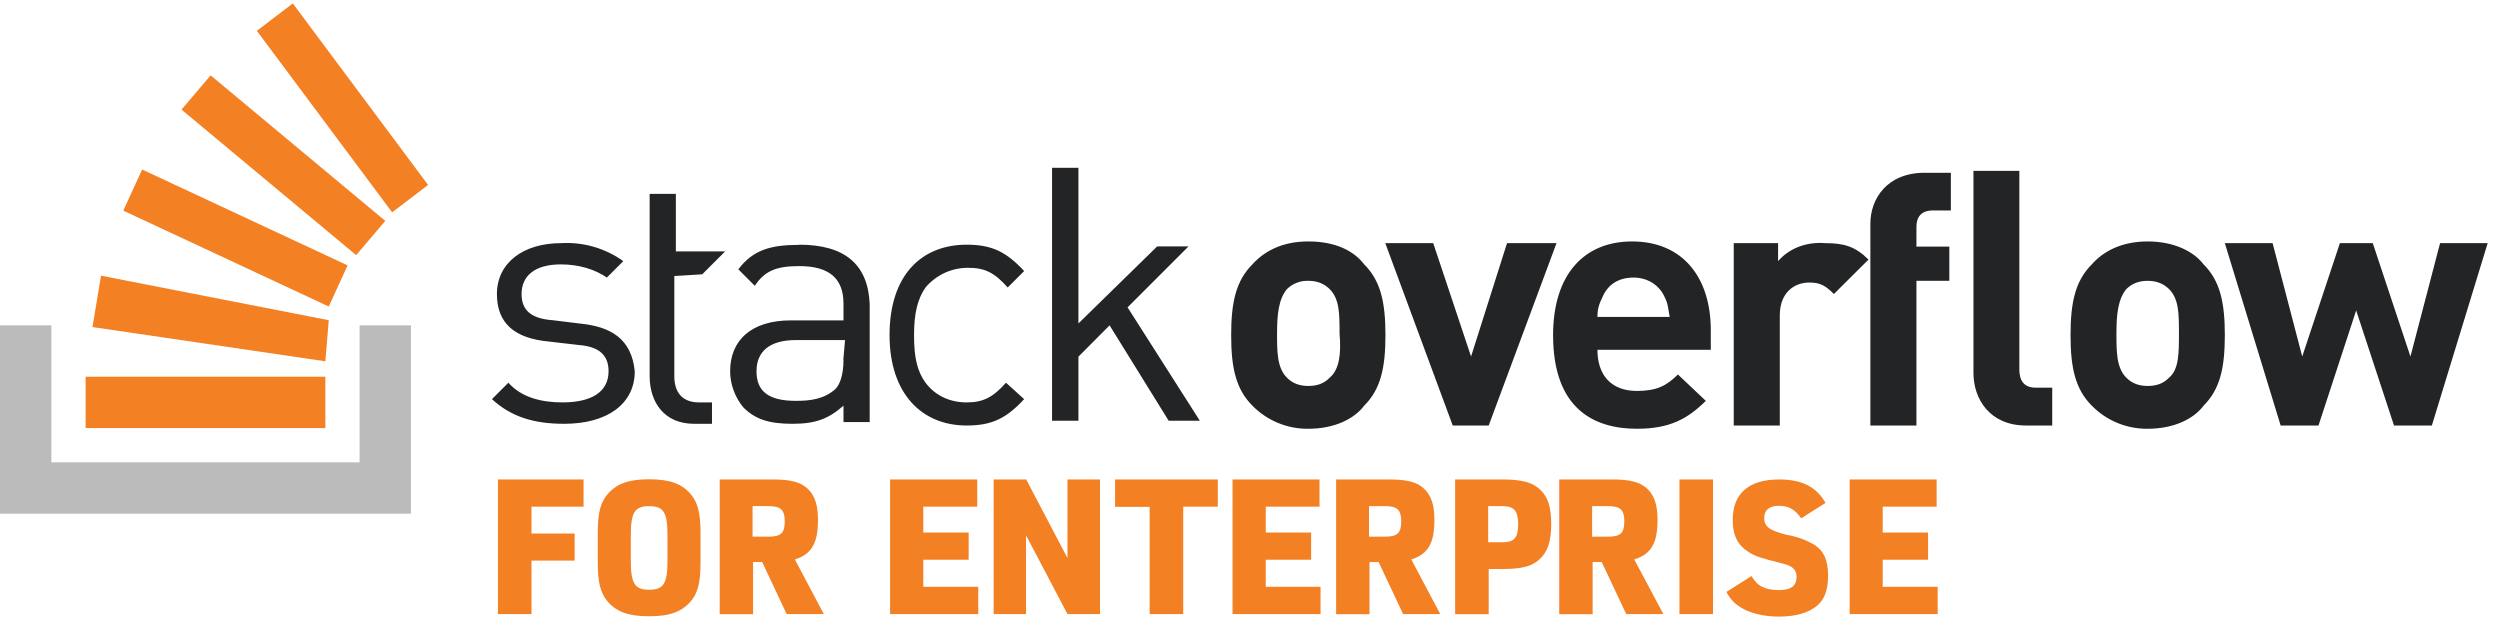
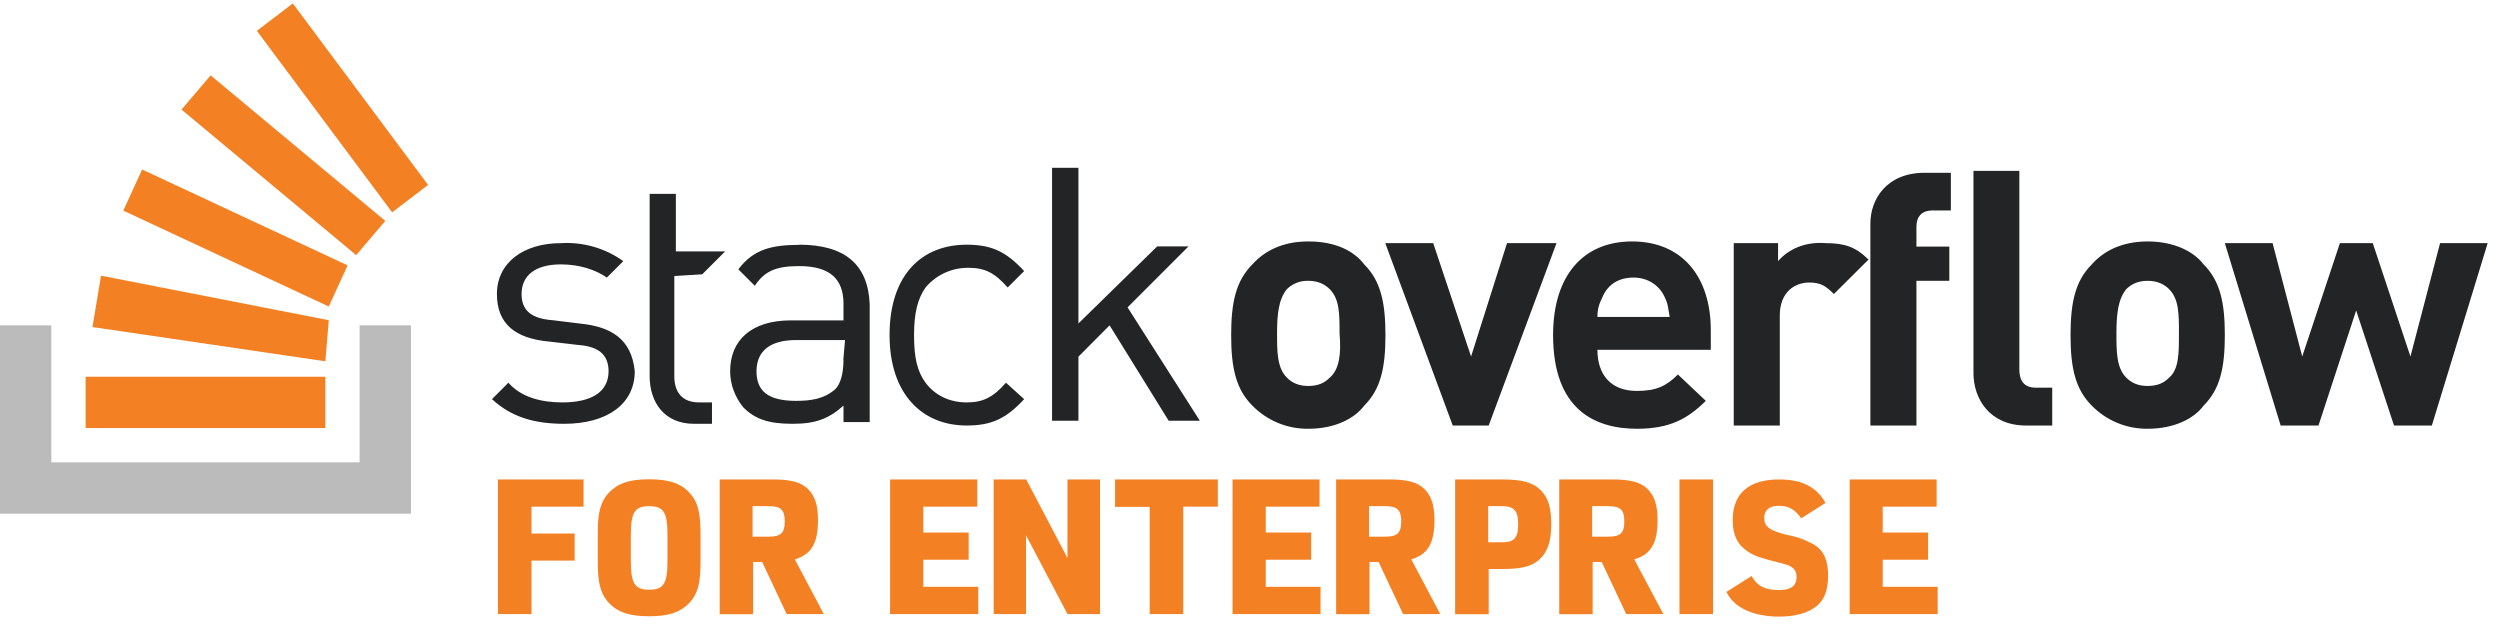
- <svg aria-hidden="true" class="svg-icon iconLogoEnterprise" width="146" height="36" viewBox="0 0 146 36">
-   <g>
-     <path d="M33.9 18.9l-1.62-.2c-1.25-.09-1.82-.57-1.82-1.53 0-1.05.76-1.73 2.3-1.73 1.05 0 2.01.3 2.68.77l.96-.96a5.67 5.67 0 0 0-3.64-1.05c-2.2 0-3.74 1.15-3.74 2.97 0 1.73 1.05 2.6 3.07 2.78l1.72.2c1.15.09 1.73.57 1.73 1.53 0 1.25-1.06 1.82-2.69 1.82-1.24 0-2.4-.29-3.16-1.15l-.96.96c1.15 1.06 2.5 1.44 4.22 1.44 2.5 0 4.12-1.15 4.12-3.07-.19-1.92-1.43-2.6-3.16-2.78zm12.77-4.6c-1.63 0-2.69.28-3.55 1.43l.96.96c.57-.86 1.24-1.15 2.59-1.15 1.82 0 2.59.77 2.59 2.2v.97h-3.07c-2.3 0-3.55 1.15-3.55 2.97 0 .77.29 1.53.77 2.11.67.67 1.44.96 2.87.96 1.35 0 2.11-.29 2.98-1.06v.96h1.53v-6.9c-.1-2.3-1.44-3.46-4.12-3.46zm2.59 6.7c0 .87-.2 1.45-.48 1.73-.67.58-1.44.68-2.3.68-1.63 0-2.3-.58-2.3-1.73s.76-1.82 2.3-1.82h2.87l-.1 1.15zm7.29-5.36c.96 0 1.53.28 2.3 1.15l.96-.96c-1.06-1.15-1.92-1.54-3.36-1.54-2.59 0-4.5 1.73-4.5 5.28 0 3.45 1.91 5.28 4.5 5.28 1.44 0 2.3-.39 3.36-1.54l-1.06-.96c-.76.86-1.34 1.15-2.3 1.15-.96 0-1.82-.38-2.4-1.15-.48-.67-.67-1.44-.67-2.78 0-1.25.2-2.11.67-2.78a3.23 3.23 0 0 1 2.5-1.15zm12.85-1.25h-1.82l-4.6 4.5V9.8h-1.54v14.77h1.54v-3.74L64.8 19l3.45 5.57h1.82l-4.22-6.62 3.55-3.55zm7-.29c-1.53 0-2.58.58-3.26 1.34-.96.96-1.24 2.21-1.24 4.13s.28 3.16 1.24 4.12a4.5 4.5 0 0 0 3.27 1.35c1.53 0 2.68-.58 3.26-1.35.96-.96 1.24-2.2 1.24-4.12s-.28-3.17-1.24-4.13c-.58-.76-1.63-1.34-3.26-1.34zm1.25 7.96c-.29.3-.67.48-1.24.48-.58 0-.96-.19-1.25-.48-.58-.57-.58-1.53-.58-2.59 0-1.15.1-2.01.58-2.59a1.7 1.7 0 0 1 1.25-.48c.57 0 .95.2 1.24.48.58.58.58 1.44.58 2.6.1 1.14 0 2.1-.58 2.58zm10.36-7.86l-2.1 6.62-2.21-6.62h-2.8l3.94 10.65h2.1L90.9 14.2h-2.88zm7.3-.1c-2.79 0-4.61 1.92-4.61 5.47 0 4.32 2.4 5.47 4.9 5.47 1.91 0 2.96-.58 4.02-1.63l-1.63-1.54c-.67.67-1.25.96-2.4.96-1.53 0-2.3-.96-2.3-2.4h6.62v-1.15c0-3.07-1.63-5.18-4.6-5.18zm-2.02 4.41c0-.48.1-.76.29-1.15.28-.67.86-1.15 1.82-1.15.86 0 1.53.48 1.82 1.15.2.39.2.67.29 1.15h-4.22zm10.55-3.26V14.2h-2.59v10.65h2.69v-6.43c0-1.35.86-1.92 1.72-1.92.68 0 .96.2 1.44.67l2.02-2.01c-.77-.77-1.44-.96-2.5-.96-1.24-.1-2.2.38-2.78 1.05zm5.39-2.2v11.8h2.69V16.4h1.92v-2h-1.92v-1.15c0-.58.28-.96.96-.96h1.05v-2.2h-1.53c-2.21 0-3.17 1.53-3.17 2.97zm16.2 1.05c-1.54 0-2.6.58-3.27 1.34-.96.96-1.24 2.21-1.24 4.13s.28 3.16 1.24 4.12a4.5 4.5 0 0 0 3.26 1.35c1.54 0 2.7-.58 3.27-1.35.96-.96 1.24-2.2 1.24-4.12s-.28-3.17-1.24-4.13c-.58-.76-1.73-1.34-3.27-1.34zm1.24 7.96c-.29.3-.67.48-1.25.48-.57 0-.95-.19-1.24-.48-.58-.57-.58-1.53-.58-2.59 0-1.15.1-2.01.58-2.59.29-.28.67-.48 1.24-.48.58 0 .96.2 1.25.48.58.58.58 1.44.58 2.6 0 1.14 0 2.1-.58 2.58zm15.83-7.86l-1.73 6.62-2.2-6.62h-1.92l-2.2 6.62-1.73-6.62h-2.79l3.26 10.65h2.21l2.2-6.72 2.21 6.72h2.21l3.26-10.65h-2.78zm-24.57 7.38V9.98h-2.68v11.8c0 1.53.96 3.07 3.07 3.07h1.53v-2.21h-.96c-.67 0-.96-.39-.96-1.06zm-76.92-5.56l1.34-1.34h-2.88v-3.36h-1.53v10.65c0 1.53.86 2.78 2.59 2.78h1.05V23.5h-.76c-.96 0-1.44-.57-1.44-1.53v-5.85l1.63-.1z" fill="#222426" />
-     <path fill="#BCBBBB" d="M21 27v-8h3v11H0V19h3v8z" />
-     <path d="M5.4 19.1l13.6 2 .2-2.4-13.3-2.6-.5 3zm1.8-6.8l12 5.6 1.1-2.4-12-5.6-1.1 2.4zm3.4-5.9l10.2 8.5 1.7-2-10.2-8.5-1.7 2zM17.1.2L15 1.8l7.9 10.6 2.1-1.6L17.1.2zM5 25h14v-3H5v3zM29.08 35.87V28h5v1.59h-3.04v1.57h2.52v1.58h-2.52v3.12h-1.96zm5.83-2.98V31.1c0-1.2.17-1.82.65-2.33.53-.55 1.2-.78 2.35-.78 1.23 0 1.95.27 2.47.92.38.48.53 1.09.53 2.2v1.77c0 1.19-.17 1.82-.65 2.33-.53.55-1.2.78-2.35.78-1.22 0-1.95-.27-2.47-.92-.38-.48-.53-1.09-.53-2.2zm4.07-.15v-1.48c0-1.34-.22-1.7-1.07-1.7-.84 0-1.07.36-1.07 1.7v1.48c0 1.34.23 1.7 1.07 1.7.85 0 1.07-.36 1.07-1.7zm5 .09v3.04h-1.95V28h3.08c1.1 0 1.67.16 2.09.57.4.41.57.94.57 1.8 0 1.36-.38 2-1.35 2.3l1.69 3.19h-2.17l-1.43-3.04h-.53zm-.03-1.49h.96c.7 0 .92-.22.92-.89s-.23-.89-.92-.89h-.96v1.78zm8.03 4.53V28h5.09v1.59h-3.15v1.51h2.65v1.59h-2.65v1.58h3.21v1.59h-5.15zm6.05 0V28h1.9l2.41 4.59V28h1.9v7.86h-1.9l-2.42-4.6v4.6h-1.89zm9.11 0V29.6h-2.02V28h6v1.59H69.1v6.27h-1.96zm4.84 0V28h5.08v1.59h-3.14v1.51h2.65v1.59h-2.65v1.58h3.2v1.59h-5.14zm8-3.04v3.04h-1.95V28h3.08c1.1 0 1.67.16 2.09.57.4.41.57.94.57 1.8 0 1.36-.38 2-1.35 2.3l1.69 3.19h-2.17l-1.43-3.04h-.53zm-.03-1.49h.96c.7 0 .92-.22.92-.89s-.23-.89-.92-.89h-.96v1.78zm6.99 1.9v2.63h-1.96V28h2.74c1.2 0 1.82.18 2.27.64.44.45.6 1 .6 2s-.22 1.62-.71 2.05c-.45.4-1.05.54-2.16.54h-.78zm-.03-1.57h.82c.7 0 .93-.26.93-1.05 0-.8-.24-1.06-.93-1.06h-.82v2.11zm6.1 1.16v3.04h-1.95V28h3.08c1.1 0 1.67.16 2.09.57.4.41.57.94.57 1.8 0 1.36-.38 2-1.36 2.3l1.7 3.19h-2.17l-1.43-3.04h-.53zm-.03-1.49h.96c.7 0 .92-.22.92-.89s-.23-.89-.92-.89h-.96v1.78zm5.1 4.53V28h1.96v7.86h-1.96zm2.74-1.3l1.47-.93c.34.6.8.82 1.62.82.68 0 1.01-.25 1.01-.77 0-.41-.22-.63-.78-.77-1.35-.34-1.64-.43-2.05-.7-.62-.4-.9-.97-.9-1.85 0-1.55.94-2.37 2.71-2.37 1.33 0 2.18.43 2.71 1.37l-1.42.9c-.38-.54-.74-.73-1.32-.73-.54 0-.84.25-.84.7 0 .52.3.74 1.34 1a4.6 4.6 0 0 1 1.61.59c.53.34.78.9.78 1.77 0 .85-.2 1.4-.65 1.78-.49.41-1.25.63-2.22.63-.89 0-1.71-.2-2.25-.55a2.17 2.17 0 0 1-.82-.9zm7.2 1.3V28h5.08v1.59h-3.15v1.51h2.65v1.59h-2.65v1.58h3.21v1.59h-5.14z" fill="#F48024" />
-   </g>
+ <svg aria-hidden="true" class="svg-icon iconLogoEnterprise" width="146" height="37" viewBox="0 0 146 37">
+   <path d="M33.9 18.9l-1.62-.2c-1.25-.09-1.82-.57-1.82-1.53 0-1.05.76-1.73 2.3-1.73 1.05 0 2.01.3 2.68.77l.96-.96a5.67 5.67 0 0 0-3.64-1.05c-2.2 0-3.74 1.15-3.74 2.97 0 1.73 1.05 2.6 3.07 2.78l1.72.2c1.15.09 1.73.57 1.73 1.53 0 1.25-1.06 1.82-2.69 1.82-1.24 0-2.4-.29-3.16-1.15l-.96.96c1.15 1.06 2.5 1.44 4.22 1.44 2.5 0 4.12-1.15 4.12-3.07-.19-1.92-1.43-2.6-3.16-2.78h-.01zm12.77-4.6c-1.63 0-2.69.28-3.55 1.43l.96.96c.57-.86 1.24-1.15 2.59-1.15 1.82 0 2.59.77 2.59 2.2v.97h-3.07c-2.3 0-3.55 1.15-3.55 2.97 0 .77.29 1.53.77 2.11.67.67 1.44.96 2.87.96 1.35 0 2.11-.29 2.98-1.06v.96h1.53v-6.9c-.1-2.3-1.44-3.46-4.12-3.46v.01zm2.59 6.7c0 .87-.2 1.45-.48 1.73-.67.58-1.44.68-2.3.68-1.63 0-2.3-.58-2.3-1.73s.76-1.82 2.3-1.82h2.87l-.1 1.15.01-.01zm7.29-5.36c.96 0 1.53.28 2.3 1.15l.96-.96c-1.06-1.15-1.92-1.54-3.36-1.54-2.59 0-4.5 1.73-4.5 5.28 0 3.45 1.91 5.28 4.5 5.28 1.44 0 2.3-.39 3.36-1.54l-1.06-.96c-.76.86-1.34 1.15-2.3 1.15-.96 0-1.82-.38-2.4-1.15-.48-.67-.67-1.44-.67-2.78 0-1.25.2-2.11.67-2.78a3.23 3.23 0 0 1 2.5-1.15zm12.85-1.25h-1.82l-4.6 4.5V9.8h-1.54v14.77h1.54v-3.74L64.8 19l3.45 5.57h1.82l-4.22-6.62 3.55-3.55v-.01zm7-.29c-1.53 0-2.58.58-3.26 1.34-.96.96-1.24 2.21-1.24 4.13s.28 3.16 1.24 4.12a4.5 4.5 0 0 0 3.27 1.35c1.53 0 2.68-.58 3.26-1.35.96-.96 1.24-2.2 1.24-4.12s-.28-3.17-1.24-4.13c-.58-.76-1.63-1.34-3.26-1.34h-.01zm1.25 7.96c-.29.3-.67.48-1.24.48-.58 0-.96-.19-1.25-.48-.58-.57-.58-1.53-.58-2.59 0-1.15.1-2.01.58-2.59a1.7 1.7 0 0 1 1.25-.48c.57 0 .95.2 1.24.48.58.58.58 1.44.58 2.6.1 1.14 0 2.1-.58 2.58zm10.36-7.86l-2.1 6.62-2.21-6.62h-2.8l3.94 10.65h2.1L90.9 14.2h-2.89zm7.3-.1c-2.79 0-4.61 1.92-4.61 5.47 0 4.32 2.4 5.47 4.9 5.47 1.91 0 2.96-.58 4.02-1.63l-1.63-1.54c-.67.67-1.25.96-2.4.96-1.53 0-2.3-.96-2.3-2.4h6.62v-1.15c0-3.07-1.63-5.18-4.6-5.18zm-2.02 4.41c0-.48.1-.76.29-1.15.28-.67.86-1.15 1.82-1.15.86 0 1.53.48 1.82 1.15.2.39.2.67.29 1.15h-4.22zm10.55-3.26V14.2h-2.59v10.65h2.69v-6.43c0-1.35.86-1.92 1.72-1.92.68 0 .96.2 1.44.67l2.02-2.01c-.77-.77-1.44-.96-2.5-.96-1.24-.1-2.2.38-2.78 1.05zm5.39-2.2v11.8h2.69V16.4h1.92v-2h-1.92v-1.15c0-.58.28-.96.96-.96h1.05v-2.2h-1.53c-2.21 0-3.17 1.53-3.17 2.97v-.01zm16.2 1.05c-1.54 0-2.6.58-3.27 1.34-.96.96-1.24 2.21-1.24 4.13s.28 3.16 1.24 4.12a4.5 4.5 0 0 0 3.26 1.35c1.54 0 2.7-.58 3.27-1.35.96-.96 1.24-2.2 1.24-4.12s-.28-3.17-1.24-4.13c-.58-.76-1.73-1.34-3.27-1.34h.01zm1.24 7.96c-.29.3-.67.48-1.25.48-.57 0-.95-.19-1.24-.48-.58-.57-.58-1.53-.58-2.59 0-1.15.1-2.01.58-2.59.29-.28.67-.48 1.24-.48.58 0 .96.2 1.25.48.58.58.58 1.44.58 2.6 0 1.14 0 2.1-.58 2.58zm15.83-7.86l-1.73 6.62-2.2-6.62h-1.92l-2.2 6.62-1.73-6.62h-2.79l3.26 10.65h2.21l2.2-6.72 2.21 6.72h2.21l3.26-10.65h-2.78zm-24.57 7.38V9.98h-2.68v11.8c0 1.53.96 3.07 3.07 3.07h1.53v-2.21h-.96c-.67 0-.96-.39-.96-1.06zm-76.92-5.56l1.34-1.34h-2.88v-3.36h-1.53v10.65c0 1.53.86 2.78 2.59 2.78h1.05V23.5h-.76c-.96 0-1.44-.57-1.44-1.53v-5.85l1.63-.1z" fill="#222426" />
+   <path d="M21 27v-8h3v11H0V19h3v8h18z" fill="#BCBBBB" />
+   <path d="M5.4 19.1l13.6 2 .2-2.4-13.3-2.6-.5 3zm1.8-6.8l12 5.6 1.1-2.4-12-5.6-1.1 2.4zm3.4-5.9l10.2 8.5 1.7-2-10.2-8.5-1.7 2zM17.1.2L15 1.8l7.9 10.6 2.1-1.6L17.1.2zM5 25h14v-3H5v3zm24.08 10.87V28h5v1.59h-3.04v1.57h2.52v1.58h-2.52v3.12h-1.96v.01zm5.83-2.98V31.1c0-1.2.17-1.82.65-2.33.53-.55 1.2-.78 2.35-.78 1.23 0 1.95.27 2.47.92.38.48.53 1.09.53 2.2v1.77c0 1.19-.17 1.82-.65 2.33-.53.55-1.2.78-2.35.78-1.22 0-1.95-.27-2.47-.92-.38-.48-.53-1.09-.53-2.2v.02zm4.07-.15v-1.48c0-1.34-.22-1.7-1.07-1.7-.84 0-1.07.36-1.07 1.7v1.48c0 1.34.23 1.7 1.07 1.7.85 0 1.07-.36 1.07-1.7zm5 .09v3.04h-1.95V28h3.08c1.1 0 1.67.16 2.09.57.4.41.57.94.57 1.8 0 1.36-.38 2-1.35 2.3l1.69 3.19h-2.17l-1.43-3.04h-.53v.01zm-.03-1.49h.96c.7 0 .92-.22.92-.89s-.23-.89-.92-.89h-.96v1.78zm8.03 4.53V28h5.09v1.59h-3.15v1.51h2.65v1.59h-2.65v1.58h3.21v1.59h-5.15v.01zm6.05 0V28h1.9l2.41 4.59V28h1.9v7.86h-1.9l-2.42-4.6v4.6h-1.89v.01zm9.11 0V29.6h-2.02V28h6v1.59H69.1v6.27h-1.96v.01zm4.84 0V28h5.08v1.59h-3.14v1.51h2.65v1.59h-2.65v1.58h3.2v1.59h-5.14v.01zm8-3.04v3.04h-1.95V28h3.08c1.1 0 1.67.16 2.09.57.4.41.57.94.57 1.8 0 1.36-.38 2-1.35 2.3l1.69 3.19h-2.17l-1.43-3.04h-.53v.01zm-.03-1.49h.96c.7 0 .92-.22.92-.89s-.23-.89-.92-.89h-.96v1.78zm6.99 1.9v2.63h-1.96V28h2.74c1.2 0 1.82.18 2.27.64.44.45.6 1 .6 2s-.22 1.62-.71 2.05c-.45.4-1.05.54-2.16.54h-.78v.01zm-.03-1.57h.82c.7 0 .93-.26.93-1.05 0-.8-.24-1.06-.93-1.06h-.82v2.11zm6.1 1.16v3.04h-1.95V28h3.08c1.1 0 1.67.16 2.09.57.4.41.57.94.57 1.8 0 1.36-.38 2-1.36 2.3l1.7 3.19h-2.17l-1.43-3.04h-.53v.01zm-.03-1.49h.96c.7 0 .92-.22.92-.89s-.23-.89-.92-.89h-.96v1.78zm5.1 4.53V28h1.96v7.86h-1.96v.01zm2.74-1.3l1.47-.93c.34.6.8.82 1.62.82.68 0 1.01-.25 1.01-.77 0-.41-.22-.63-.78-.77-1.35-.34-1.64-.43-2.05-.7-.62-.4-.9-.97-.9-1.85 0-1.55.94-2.37 2.71-2.37 1.33 0 2.18.43 2.71 1.37l-1.42.9c-.38-.54-.74-.73-1.32-.73-.54 0-.84.25-.84.7 0 .52.3.74 1.34 1 .57.1 1.11.3 1.61.59.53.34.78.9.78 1.77 0 .85-.2 1.4-.65 1.78-.49.41-1.25.63-2.22.63-.89 0-1.71-.2-2.25-.55a2.17 2.17 0 0 1-.82-.9v.01zm7.2 1.3V28h5.08v1.59h-3.15v1.51h2.65v1.59h-2.65v1.58h3.21v1.59h-5.14v.01z" fill="#F48024" />
</svg>
